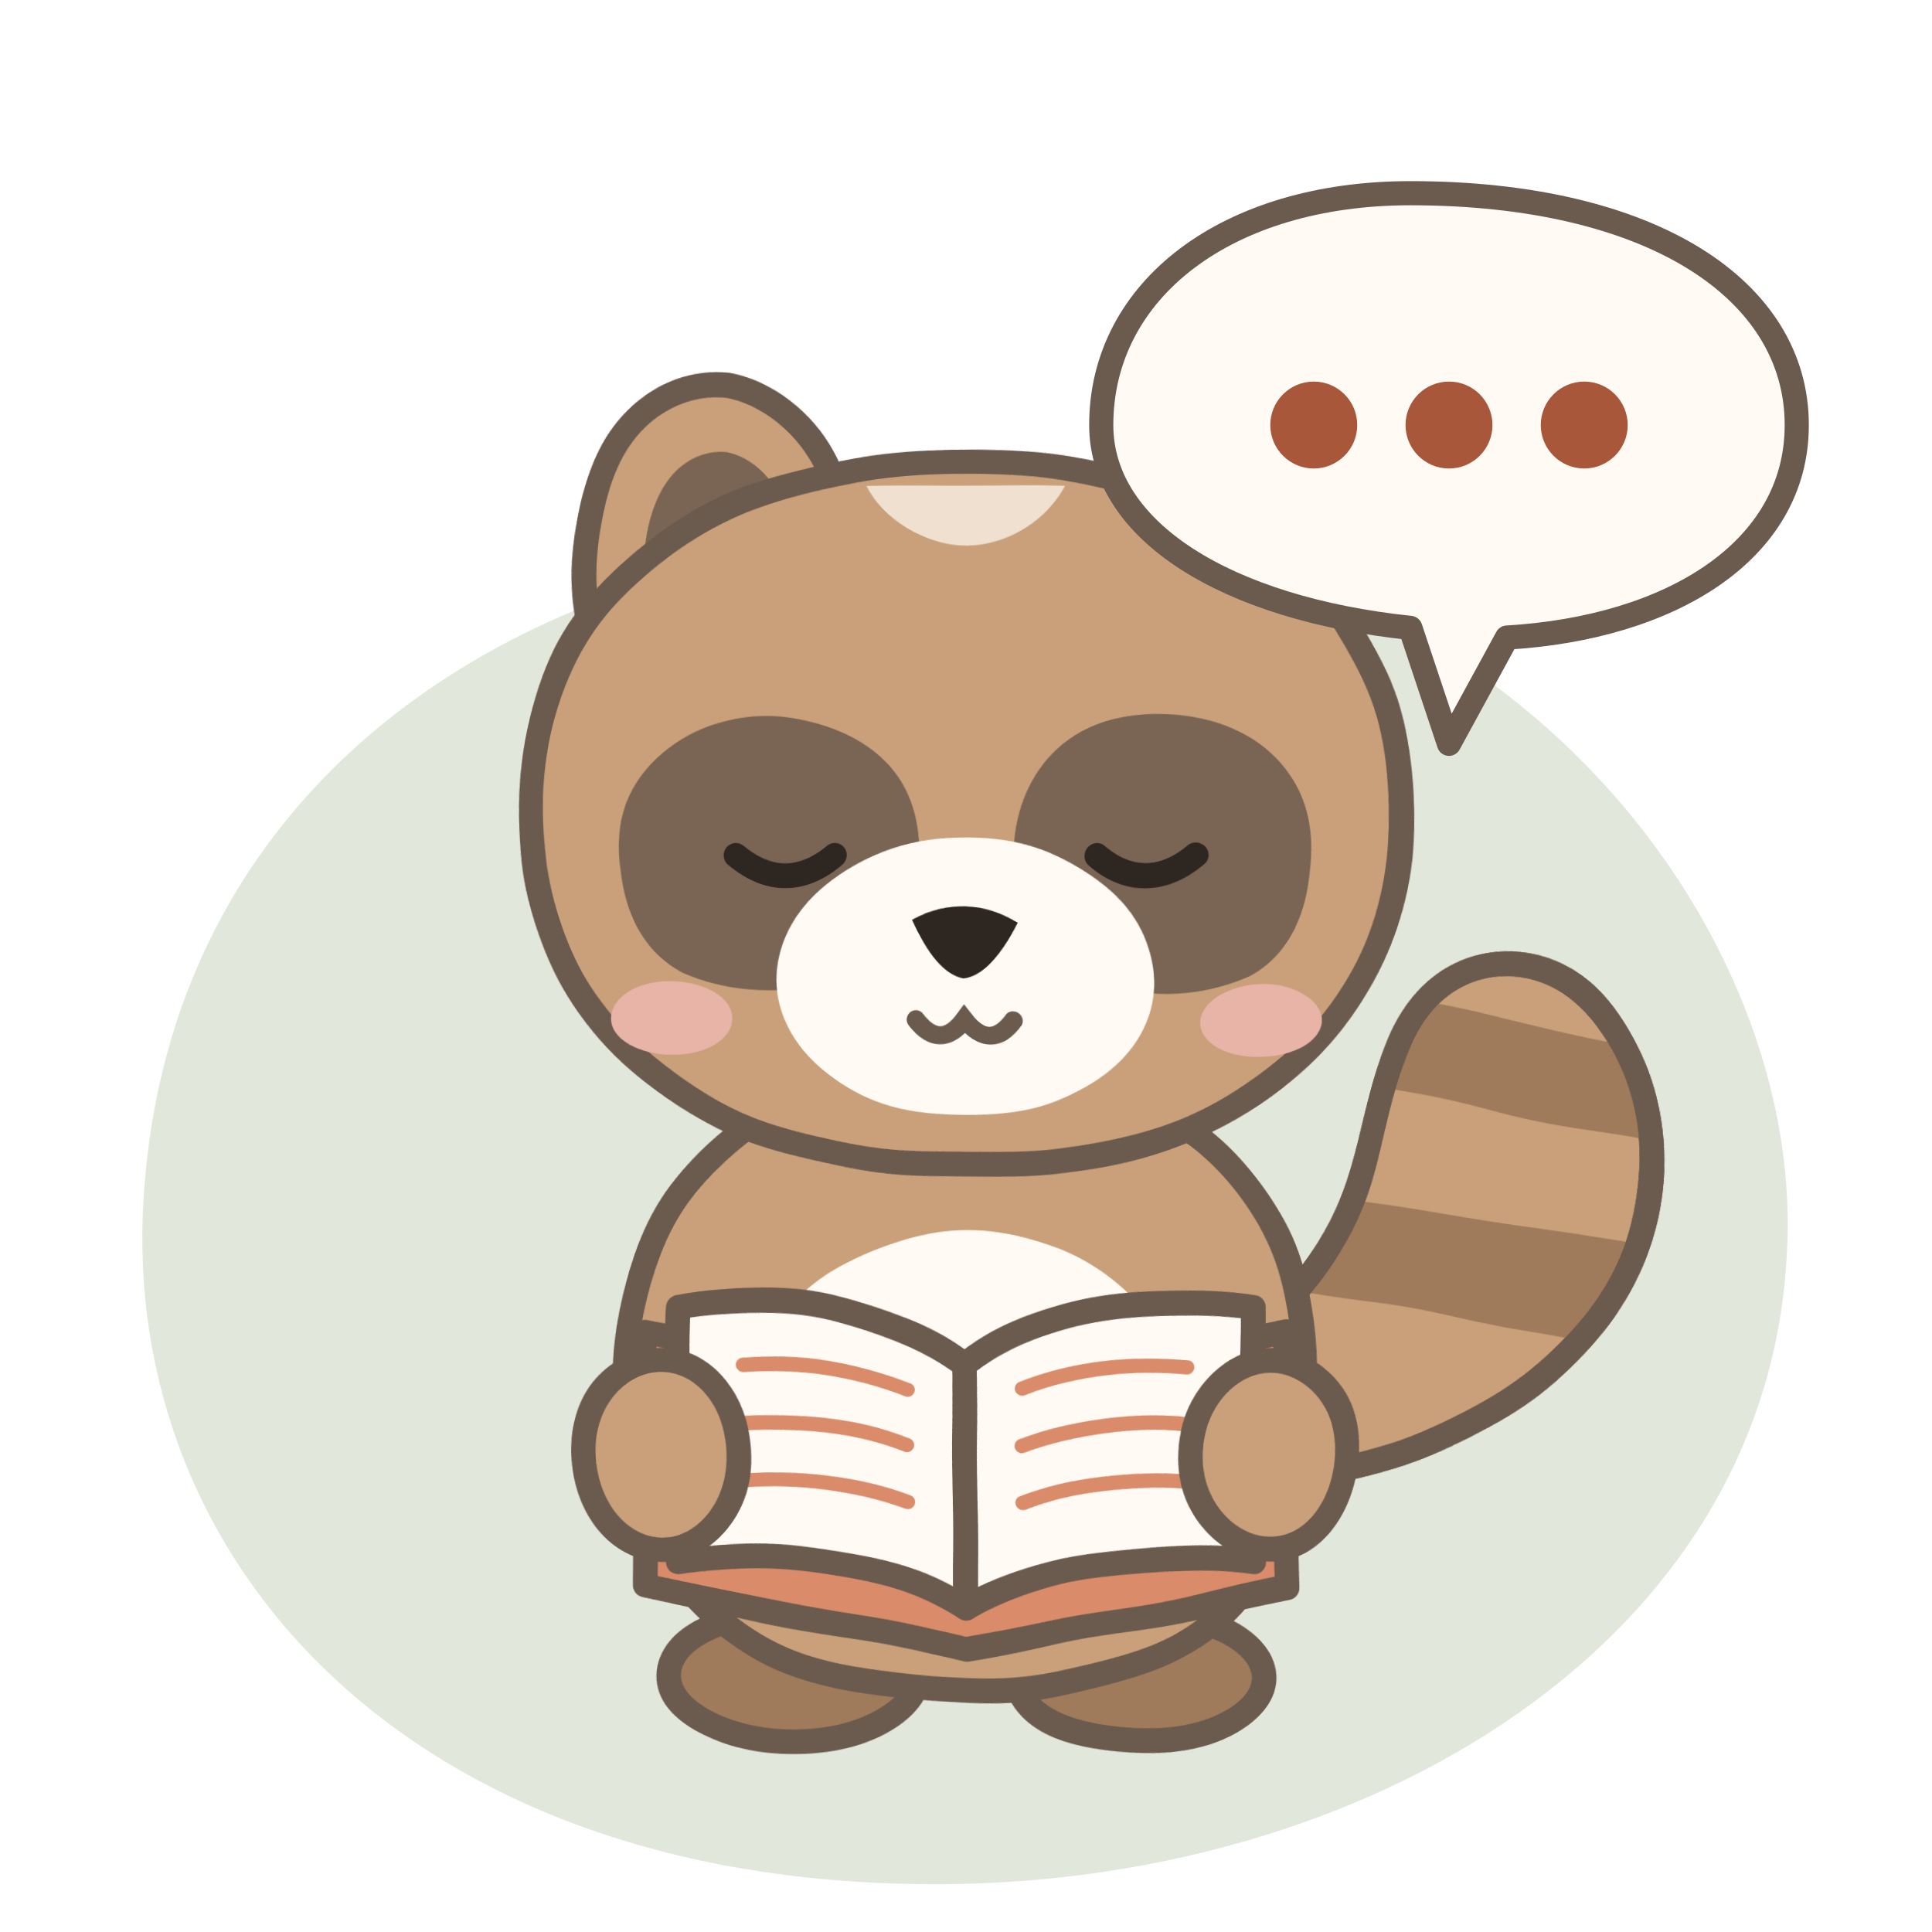
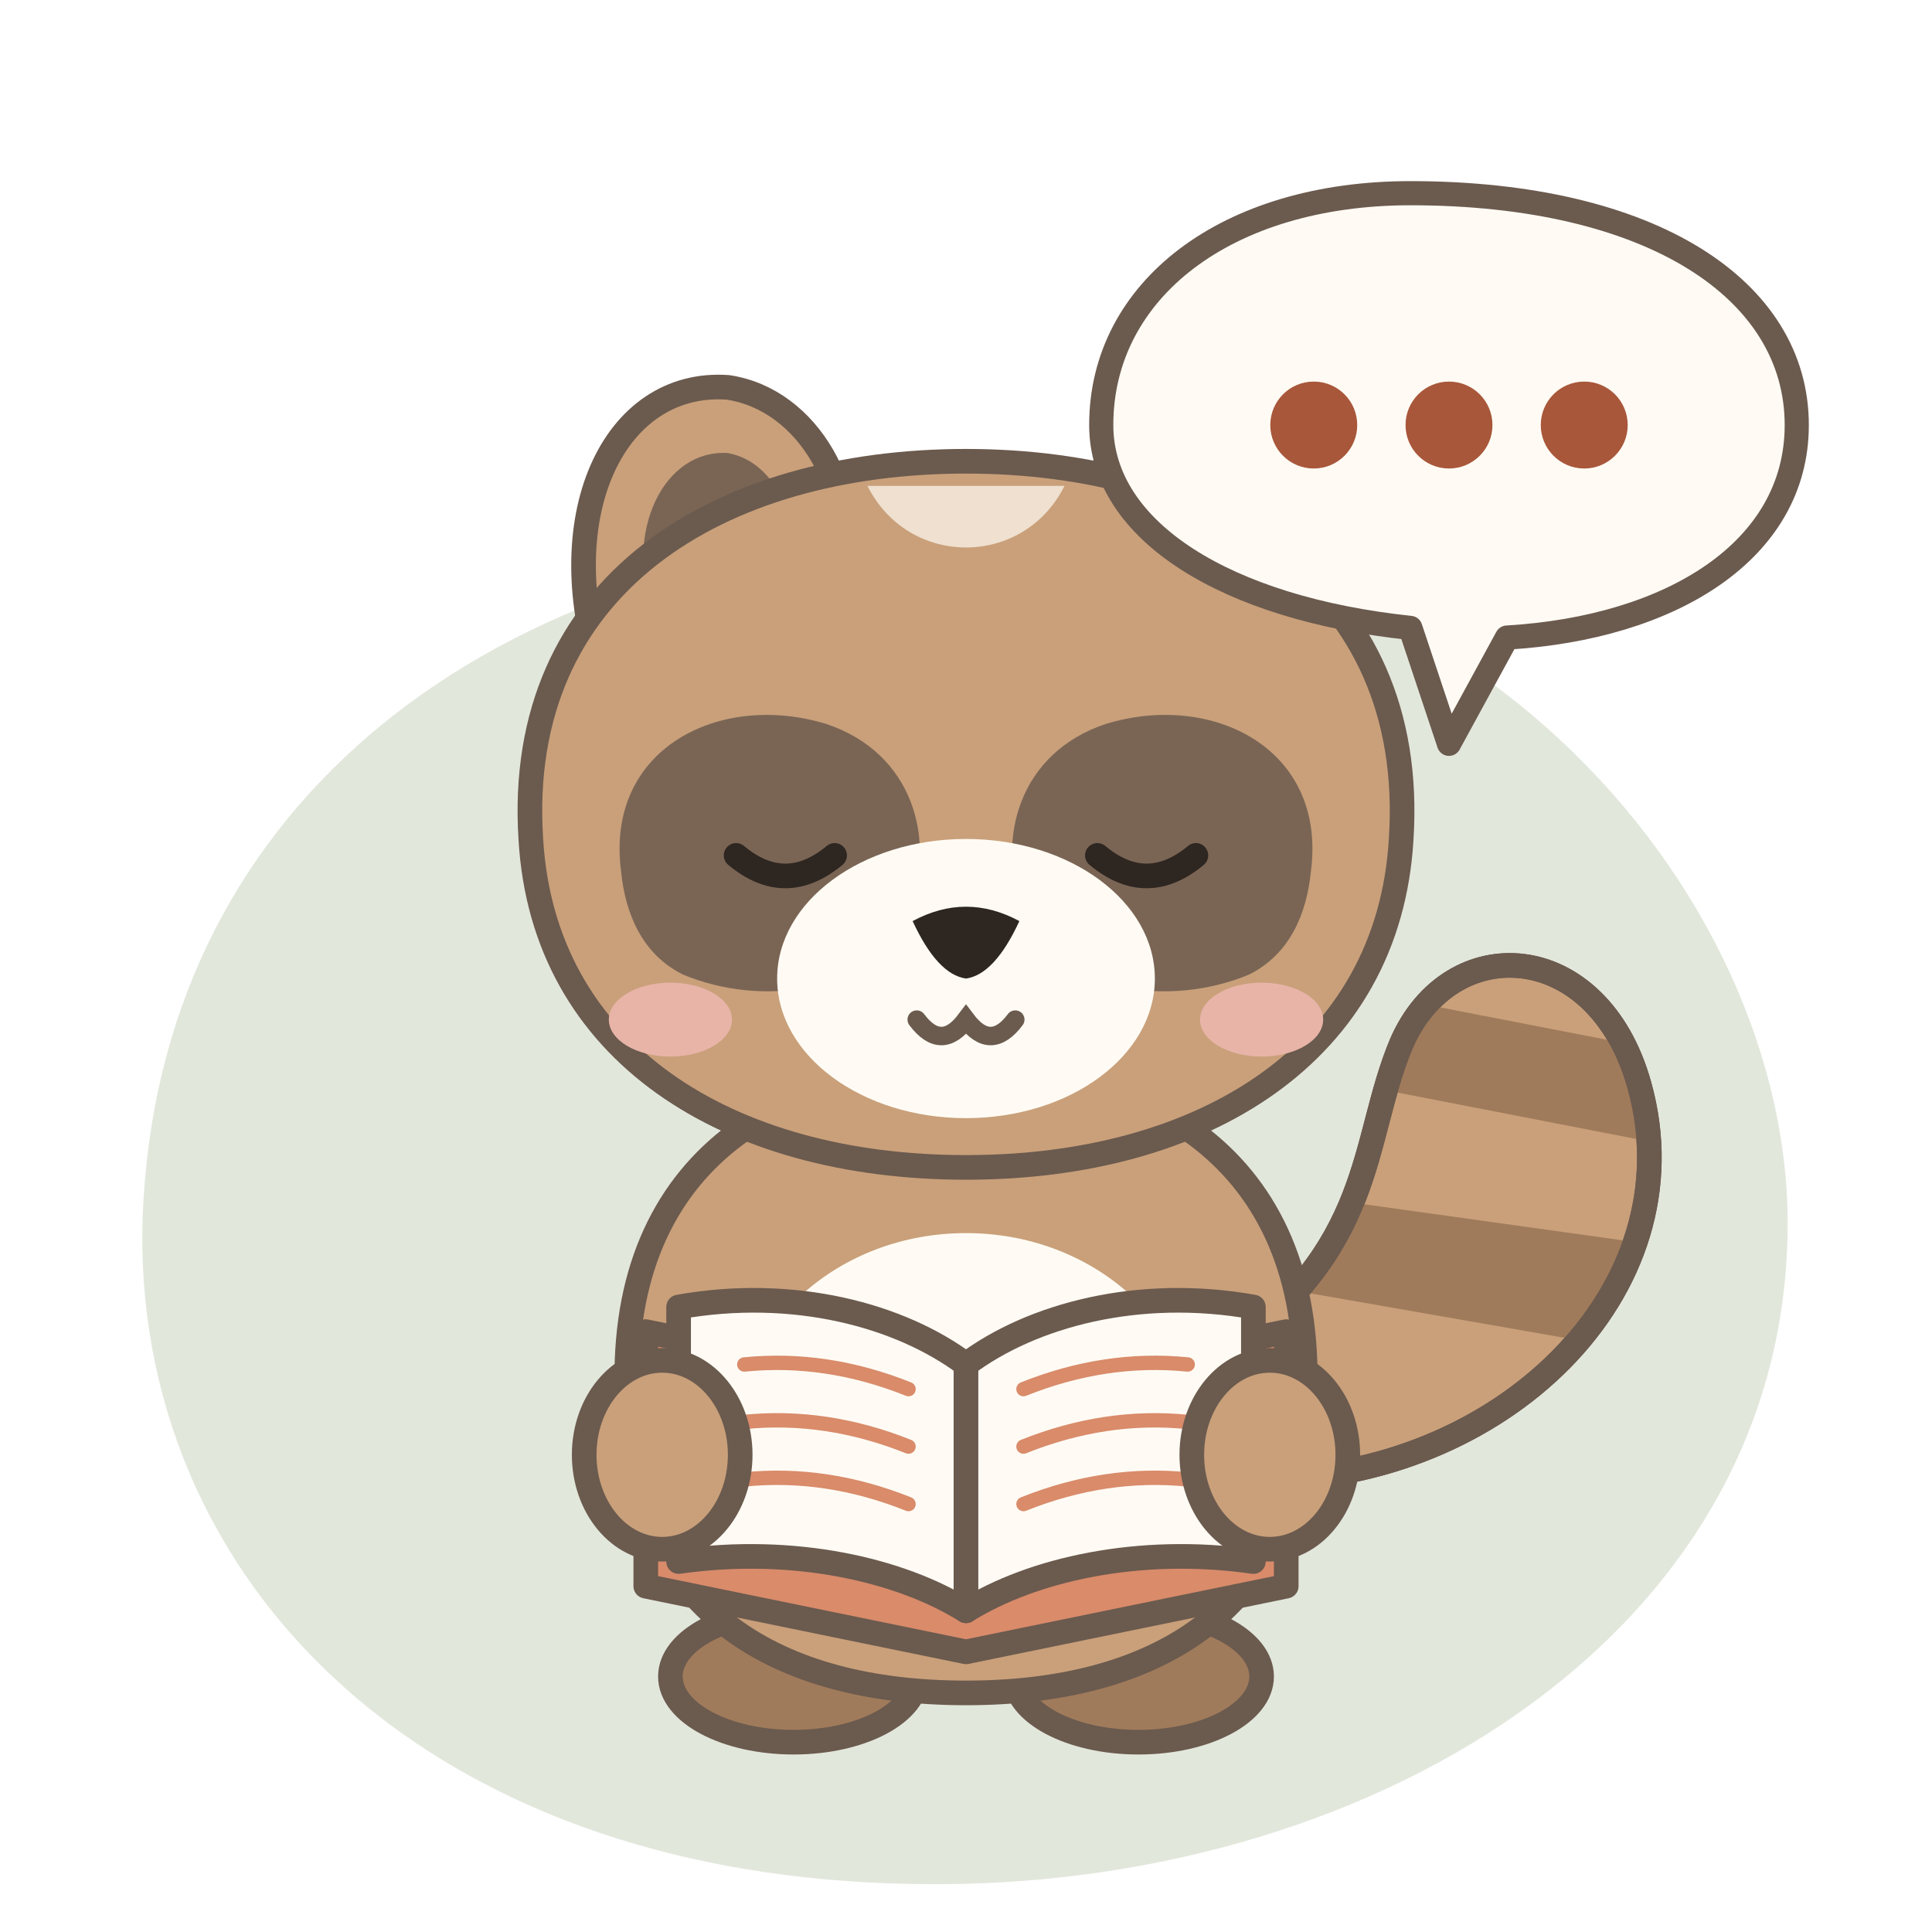
<svg xmlns="http://www.w3.org/2000/svg" width="400" height="400" viewBox="0 0 400 400">
-   <defs>
-     <filter id="sketch" x="-10%" y="-10%" width="120%" height="120%">
-       <feTurbulence type="fractalNoise" baseFrequency="0.018" numOctaves="2" seed="7" result="n" />
-       <feDisplacementMap in="SourceGraphic" in2="n" scale="3" xChannelSelector="R" yChannelSelector="G" />
-     </filter>
-   </defs>
+   <defs />
  <style>@keyframes sway{0%,100%{transform:rotate(-3deg)}50%{transform:rotate(3deg)}}@keyframes dot{0%,80%,100%{opacity:.25}40%{opacity:1}}.sway{transform-origin:200px 380px;animation:sway 2.4s ease-in-out infinite}.d{animation:dot 1.4s ease-in-out infinite}.d2{animation-delay:.2s}.d3{animation-delay:.4s}@media (prefers-reduced-motion: reduce){.sway,.d{animation:none}.d{opacity:1}}</style>
  <path d="M200 110 C 305.4 104.4,373.4 188.4,370 258.4 C 366.6 342.4,278.2 392.8,186.4 390 C 81 387.2,23.2 320.0,30 244.4 C 36.8 163.2,104.8 112.8,200 110 Z" fill="#9DB08A" opacity="0.3" />
  <g class="sway">
-     <g filter="url(#sketch)" transform="translate(30 36) scale(0.85)">
+     <g transform="translate(30 36) scale(0.85)">
      <g transform="rotate(0 200 230)">
        <clipPath id="tailclip">
          <path d="M272 318 C 330 318,378 272,364 222 C 354 186,318 184,306 212 C 296 236,300 262,262 288 Z" />
        </clipPath>
        <path d="M272 318 C 330 318,378 272,364 222 C 354 186,318 184,306 212 C 296 236,300 262,262 288 Z" fill="#C9A07A" stroke="#6B5A4E" stroke-width="6" stroke-linejoin="round" stroke-linecap="round" />
        <g clip-path="url(#tailclip)" fill="#A07B5B">
          <path d="M300 200 L372 214 L368 236 L296 222 Z" />
          <path d="M290 250 L376 262 L360 286 L280 272 Z" />
        </g>
        <path d="M272 318 C 330 318,378 272,364 222 C 354 186,318 184,306 212 C 296 236,300 262,262 288 Z" fill="none" stroke="#6B5A4E" stroke-width="6" stroke-linejoin="round" stroke-linecap="round" />
        <ellipse cx="158" cy="366" rx="30" ry="16" fill="#A07B5B" stroke="#6B5A4E" stroke-width="6" stroke-linejoin="round" stroke-linecap="round" />
        <ellipse cx="242" cy="366" rx="30" ry="16" fill="#A07B5B" stroke="#6B5A4E" stroke-width="6" stroke-linejoin="round" stroke-linecap="round" />
        <path d="M118 305 C 112 245,150 218,200 218 C 250 218,288 245,282 305 C 279 350,246 370,200 370 C 154 370,121 350,118 305 Z" fill="#C9A07A" stroke="#6B5A4E" stroke-width="6" stroke-linejoin="round" stroke-linecap="round" />
        <ellipse cx="200" cy="308" rx="56" ry="50" fill="#FFFBF4" />
        <path d="M112 124 C 98 84,114 50,142 52 C 162 55,174 78,170 98 Z" fill="#C9A07A" stroke="#6B5A4E" stroke-width="6" stroke-linejoin="round" stroke-linecap="round" />
        <path d="M 288 124 C 302 84 286 50 258 52 C 238 55 226 78 230 98 Z" fill="#C9A07A" stroke="#6B5A4E" stroke-width="6" stroke-linejoin="round" stroke-linecap="round" />
        <path d="M124 110 C 116 86,127 67,142 68 C 153 70,159 83,157 94 Z" fill="#7A6555" />
        <path d="M 276 110 C 284 86 273 67 258 68 C 247 70 241 83 243 94 Z" fill="#7A6555" />
        <path d="M94 162 C 90 100,140 70,200 70 C 260 70,310 100,306 162 C 303 214,258 242,200 242 C 142 242,97 214,94 162 Z" fill="#C9A07A" stroke="#6B5A4E" stroke-width="6" stroke-linejoin="round" stroke-linecap="round" />
        <path d="M176 76 C 186 96,214 96,224 76" fill="#FFFBF4" opacity="0.7" />
        <path d="M116 170 C 112 140,140 126,166 134 C 187 141,193 162,186 180 C 177 200,150 203,131 195 C 121 190,117 180,116 170 Z" fill="#7A6555" />
        <path d="M 284 170 C 288 140 260 126 234 134 C 213 141 207 162 214 180 C 223 200 250 203 269 195 C 279 190 283 180 284 170 Z" fill="#7A6555" />
        <ellipse cx="200" cy="196" rx="46" ry="34" fill="#FFFBF4" />
        <path d="M144 166 Q156 176 168 166" fill="none" stroke="#2E2621" stroke-width="6" stroke-linecap="round" />
        <path d="M232 166 Q244 176 256 166" fill="none" stroke="#2E2621" stroke-width="6" stroke-linecap="round" />
        <path d="M187 182 Q200 175 213 182 Q207 195 200 196 Q193 195 187 182 Z" fill="#2E2621" />
        <path d="M188 206 Q194 214 200 206 Q206 214 212 206" fill="none" stroke="#6B5A4E" stroke-width="4.5" stroke-linecap="round" />
        <ellipse cx="128" cy="206" rx="15" ry="9" fill="#E8B4A8" />
        <ellipse cx="272" cy="206" rx="15" ry="9" fill="#E8B4A8" />
        <path d="M122 282 L200 298 L278 282 L278 344 L200 360 L122 344 Z" fill="#D98B6A" stroke="#6B5A4E" stroke-width="6" stroke-linejoin="round" stroke-linecap="round" />
        <path d="M130 276 C 158 271,184 278,200 290 L200 350 C 184 340,158 334,130 338 Z" fill="#FFFBF4" stroke="#6B5A4E" stroke-width="6" stroke-linejoin="round" stroke-linecap="round" />
        <path d="M 270 276 C 242 271 216 278 200 290 L 200 350 C 216 340 242 334 270 338 Z" fill="#FFFBF4" stroke="#6B5A4E" stroke-width="6" stroke-linejoin="round" stroke-linecap="round" />
        <path d="M146 290 Q166 288 186 296" fill="none" stroke="#D98B6A" stroke-width="3.5" stroke-linecap="round" />
        <path d="M214 296 Q234 288 254 290" fill="none" stroke="#D98B6A" stroke-width="3.5" stroke-linecap="round" />
        <path d="M146 304 Q166 302 186 310" fill="none" stroke="#D98B6A" stroke-width="3.5" stroke-linecap="round" />
        <path d="M214 310 Q234 302 254 304" fill="none" stroke="#D98B6A" stroke-width="3.5" stroke-linecap="round" />
        <path d="M146 318 Q166 316 186 324" fill="none" stroke="#D98B6A" stroke-width="3.5" stroke-linecap="round" />
        <path d="M214 324 Q234 316 254 318" fill="none" stroke="#D98B6A" stroke-width="3.5" stroke-linecap="round" />
        <ellipse cx="126" cy="312" rx="19" ry="23" fill="#C9A07A" stroke="#6B5A4E" stroke-width="6" stroke-linejoin="round" stroke-linecap="round" />
        <ellipse cx="274" cy="312" rx="19" ry="23" fill="#C9A07A" stroke="#6B5A4E" stroke-width="6" stroke-linejoin="round" stroke-linecap="round" />
      </g>
    </g>
  </g>
  <path d="M292 40 C 342 40,372 60,372 88 C 372 114,346 130,312 132 L300 154 L292 130 C 254 126,228 110,228 88 C 228 60,254 40,292 40 Z" fill="#FFFBF4" stroke="#6B5A4E" stroke-width="5" stroke-linejoin="round" />
  <circle class="d" cx="272" cy="88" r="9" fill="#A8573B" />
  <circle class="d d2" cx="300" cy="88" r="9" fill="#A8573B" />
  <circle class="d d3" cx="328" cy="88" r="9" fill="#A8573B" />
</svg>
